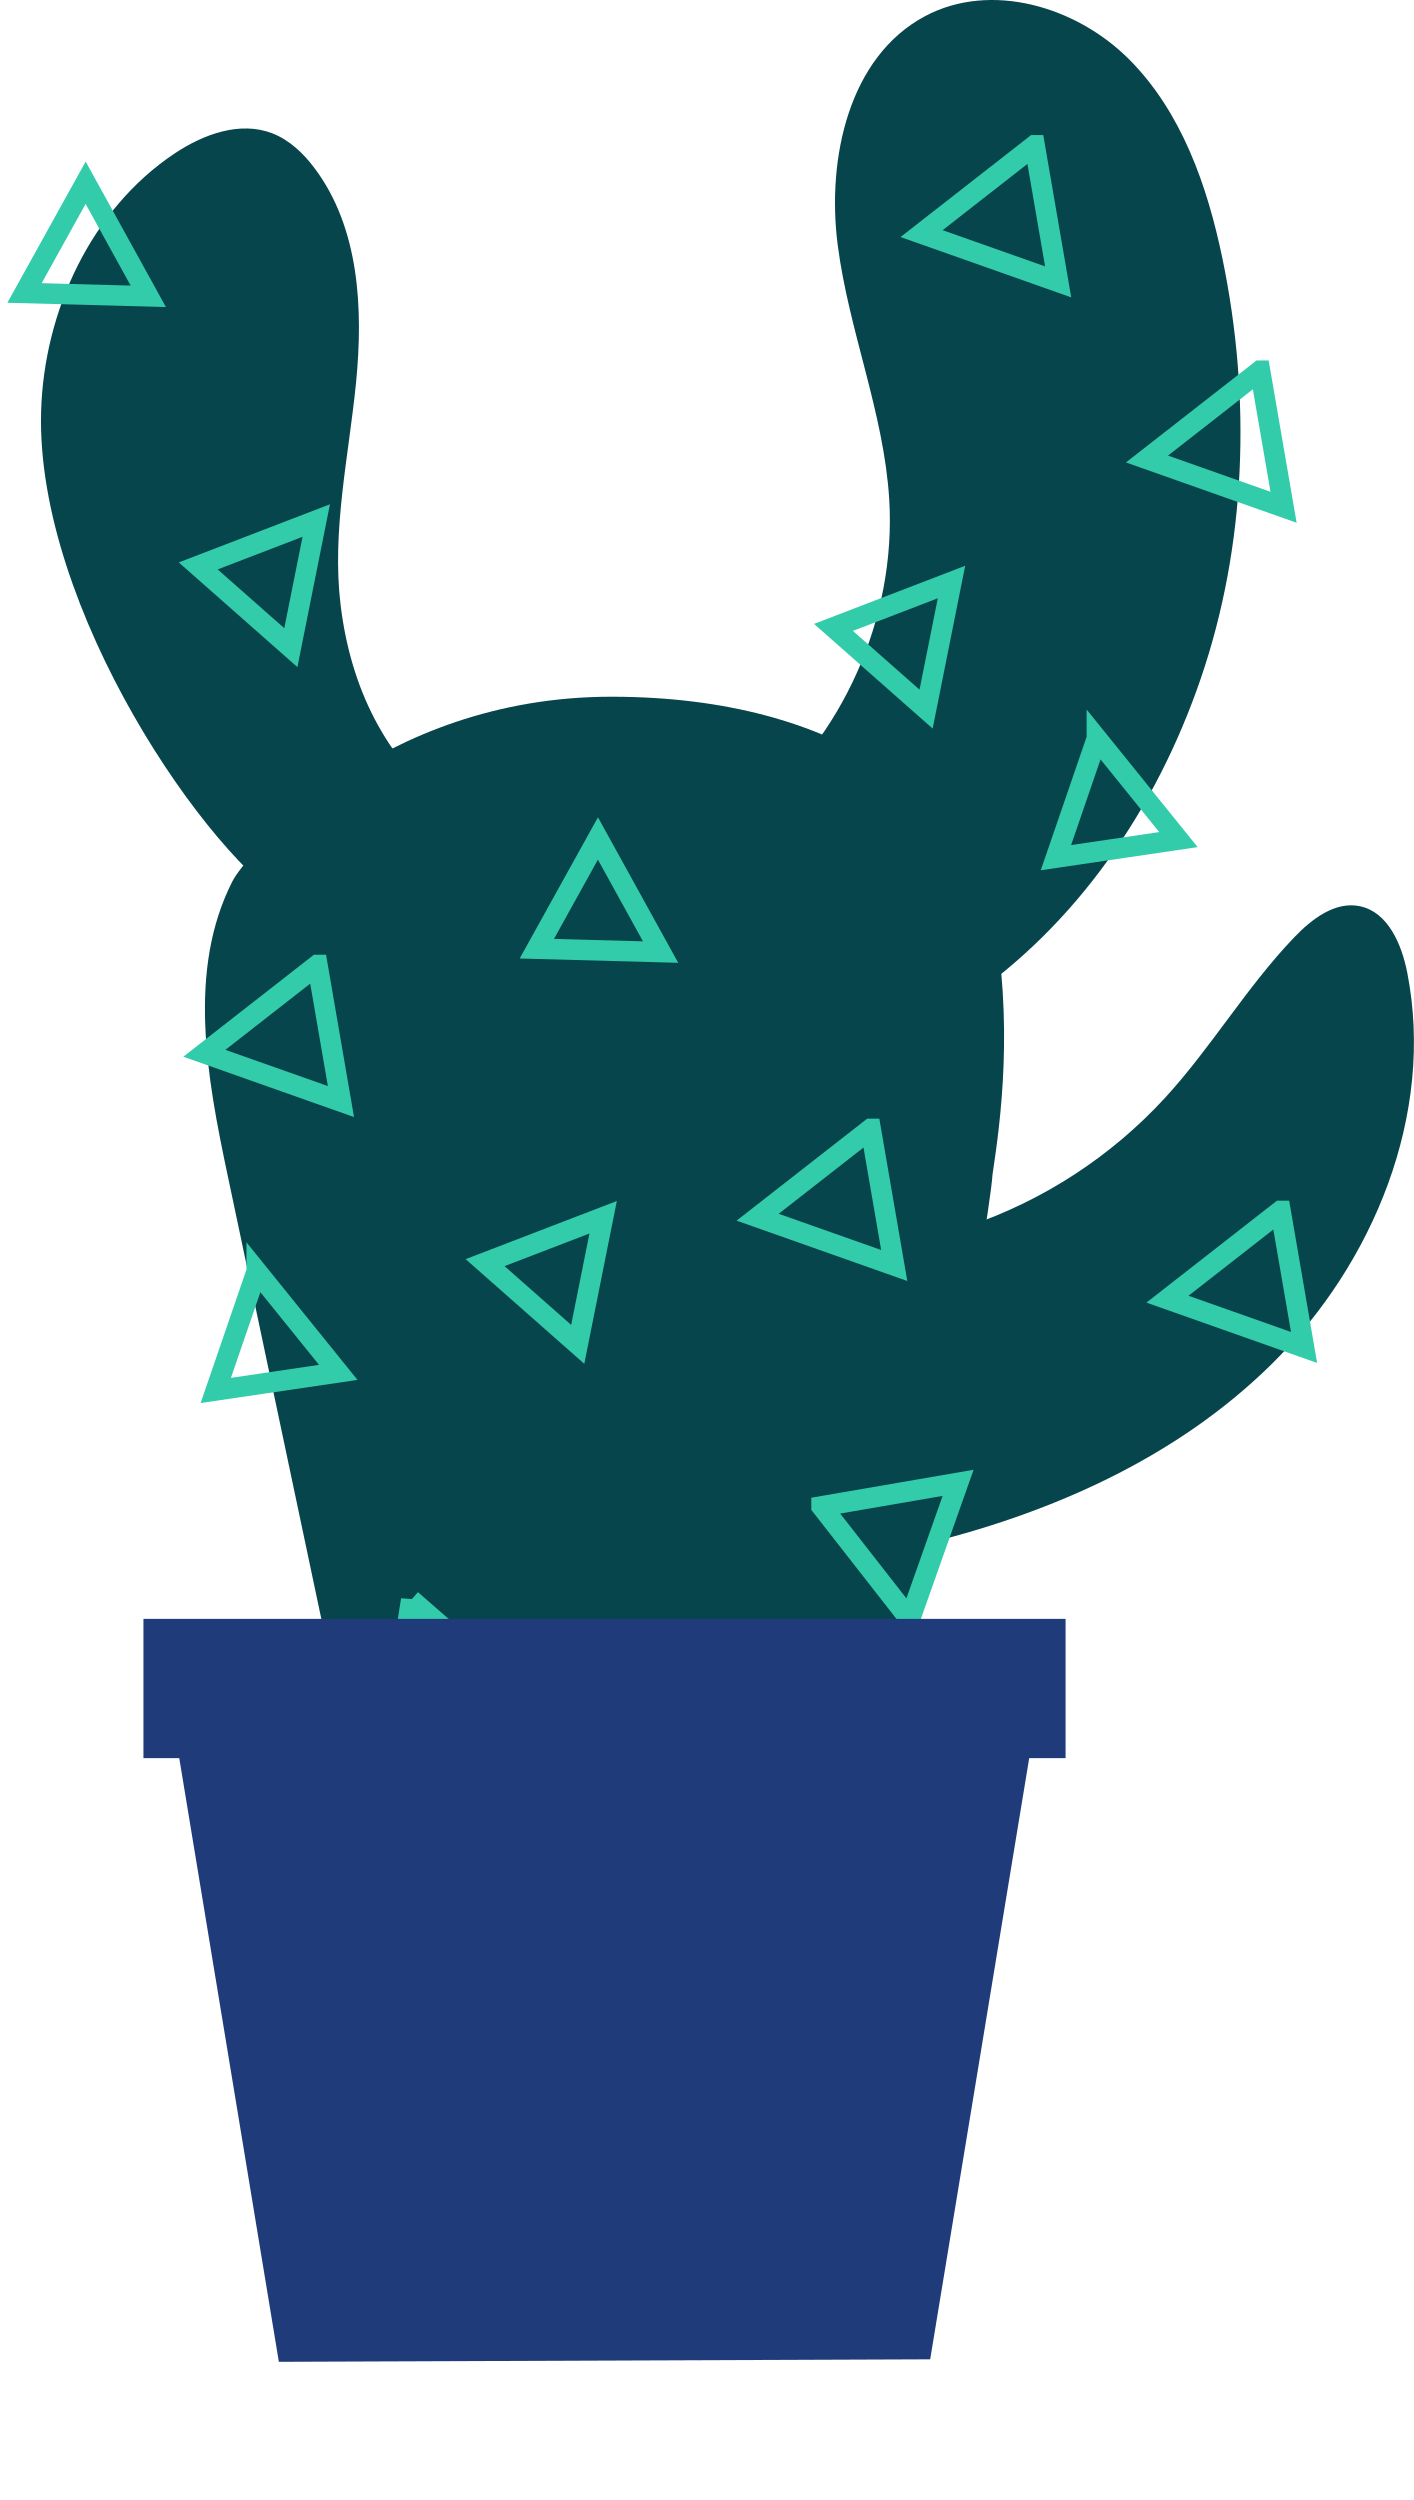
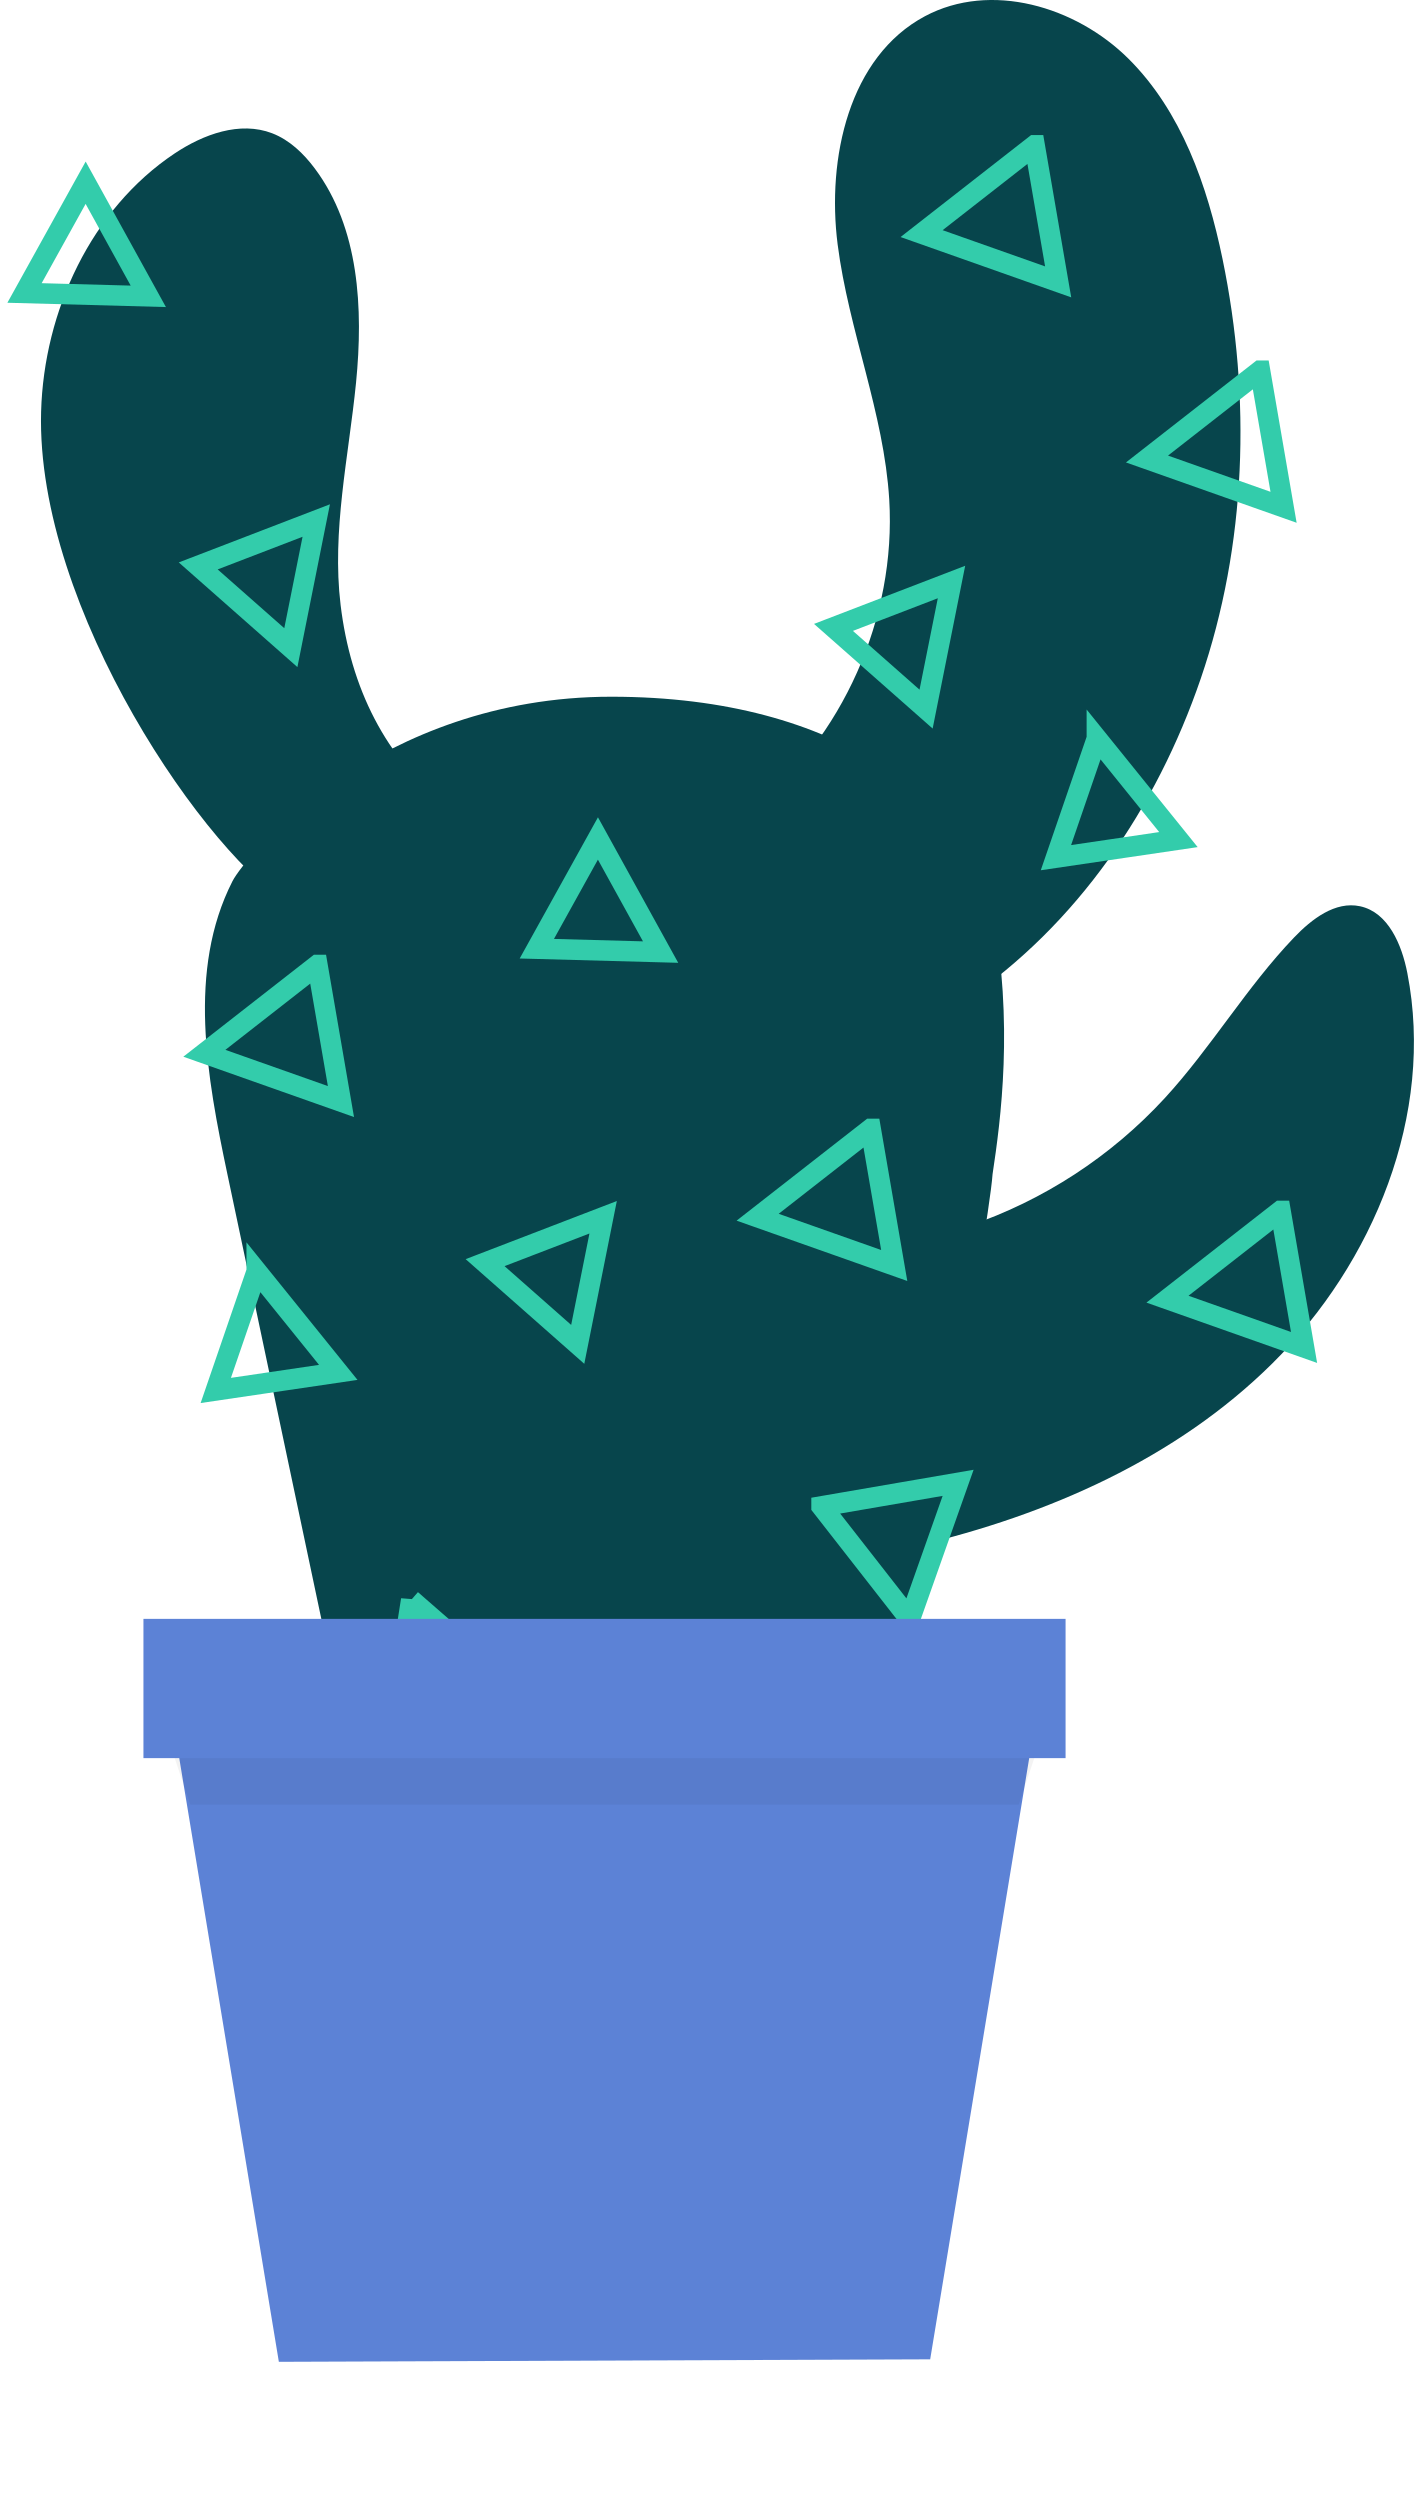
<svg xmlns="http://www.w3.org/2000/svg" class="grow5 experience" viewBox="0 0 69 122">
  <g class="leaf1" fill="none" fill-rule="evenodd">
    <path d="M21.915 39.468c-3.121-2.465-4.809-5.92-5.294-9.948-.436-3.607.394-7.23.754-10.847.358-3.617.156-7.55-2.012-10.449-.547-.733-1.232-1.393-2.081-1.72-1.575-.607-3.358.049-4.764.987-4.06 2.71-6.375 7.684-6.512 12.6-.265 9.602 8.174 21.837 12.348 24.193-.946.96 10.532-5.897 7.561-4.816z" fill="#07454C" />
    <path d="M4.179 8.917l3.058 5.544-6.04-.164 2.982-5.38zM15.433 25.402l-1.24 6.203-4.52-3.988 5.76-2.215z" stroke="#33CCAB" />
  </g>
  <g class="leaf2" fill="none" fill-rule="evenodd">
    <path d="M47.088 48.844c5.473-3.72 9.343-9.406 11.507-15.724 2.24-6.54 2.465-13.71 1.064-20.484-.74-3.58-2.007-7.201-4.587-9.768C52.494.303 48.34-.914 45.14.79c-3.712 1.979-4.8 6.933-4.263 11.14.538 4.207 2.261 8.216 2.518 12.45.347 5.773-2.281 11.637-6.762 15.22" fill="#07454C" />
    <path d="M53.527 36.04l3.98 4.932-5.977.882 1.997-5.813zM46.433 28.402l-1.24 6.203-4.52-3.988 5.76-2.215zM50.49 7.092l1.148 6.664-6.665-2.356 5.516-4.308zM61.49 18.092l1.148 6.664-6.665-2.356 5.516-4.308z" stroke="#33CCAB" />
  </g>
  <g class="leaf5" fill="none" fill-rule="evenodd">
    <path d="M66.37 44.225c-1.212-.26-2.357.624-3.22 1.525-2.317 2.421-4.039 5.366-6.307 7.836a23.203 23.203 0 01-9.572 6.242c.377-2.556-3.35 20.444-2.55 15.615 6.415-1.512 12.667-4.253 17.363-8.902 4.954-4.905 7.935-12.17 6.595-19.05-.27-1.394-.935-2.972-2.309-3.266z" fill="#07454C" />
    <path d="M62.49 59.092l1.148 6.664-6.665-2.356 5.516-4.308z" stroke="#33CCAB" />
  </g>
  <g class="leaf7" fill="none" fill-rule="evenodd">
    <path d="M48.437 57.3c.399-2.647 1.037-7.332 0-12.933C47.144 39.31 41.176 34 29.83 34c-11.348 0-17.852 7.755-18.488 9.007-2.206 4.342-1.25 9.536-.245 14.294l6.173 29.225L43.405 87c.843-5.078 4.839-26.889 5.032-29.7z" fill="#07454C" />
    <path d="M12.527 62.04l3.98 4.932-5.977.882 1.997-5.813zM29.179 40.917l3.058 5.544-6.04-.164 2.982-5.38zM29.433 59.402l-1.24 6.203-4.52-3.988 5.76-2.215zM20.067 78.073l4.78 4.168-5.732 1.901.952-6.07zM40.092 73.51l6.664-1.148-2.356 6.665-4.308-5.516zM42.49 55.092l1.148 6.664-6.665-2.356 5.516-4.308zM15.49 47.092l1.148 6.664L9.973 51.4l5.516-4.308z" stroke="#33CCAB" />
  </g>
  <g>
-     <path d="M52 79v6.798h-1.775l-4.832 29.337-31.785.122-4.86-29.459H7V79h45z" fill="#1F3B7A" />
+     <path d="M52 79v6.798h-1.775l-4.832 29.337-31.785.122-4.86-29.459H7V79h45z" fill="#5C82D6" />
+     <path fill-opacity=".05" fill="#000" d="M9.288 88.064h40.424l.763-2.266H8.525z" />
  </g>
</svg>
